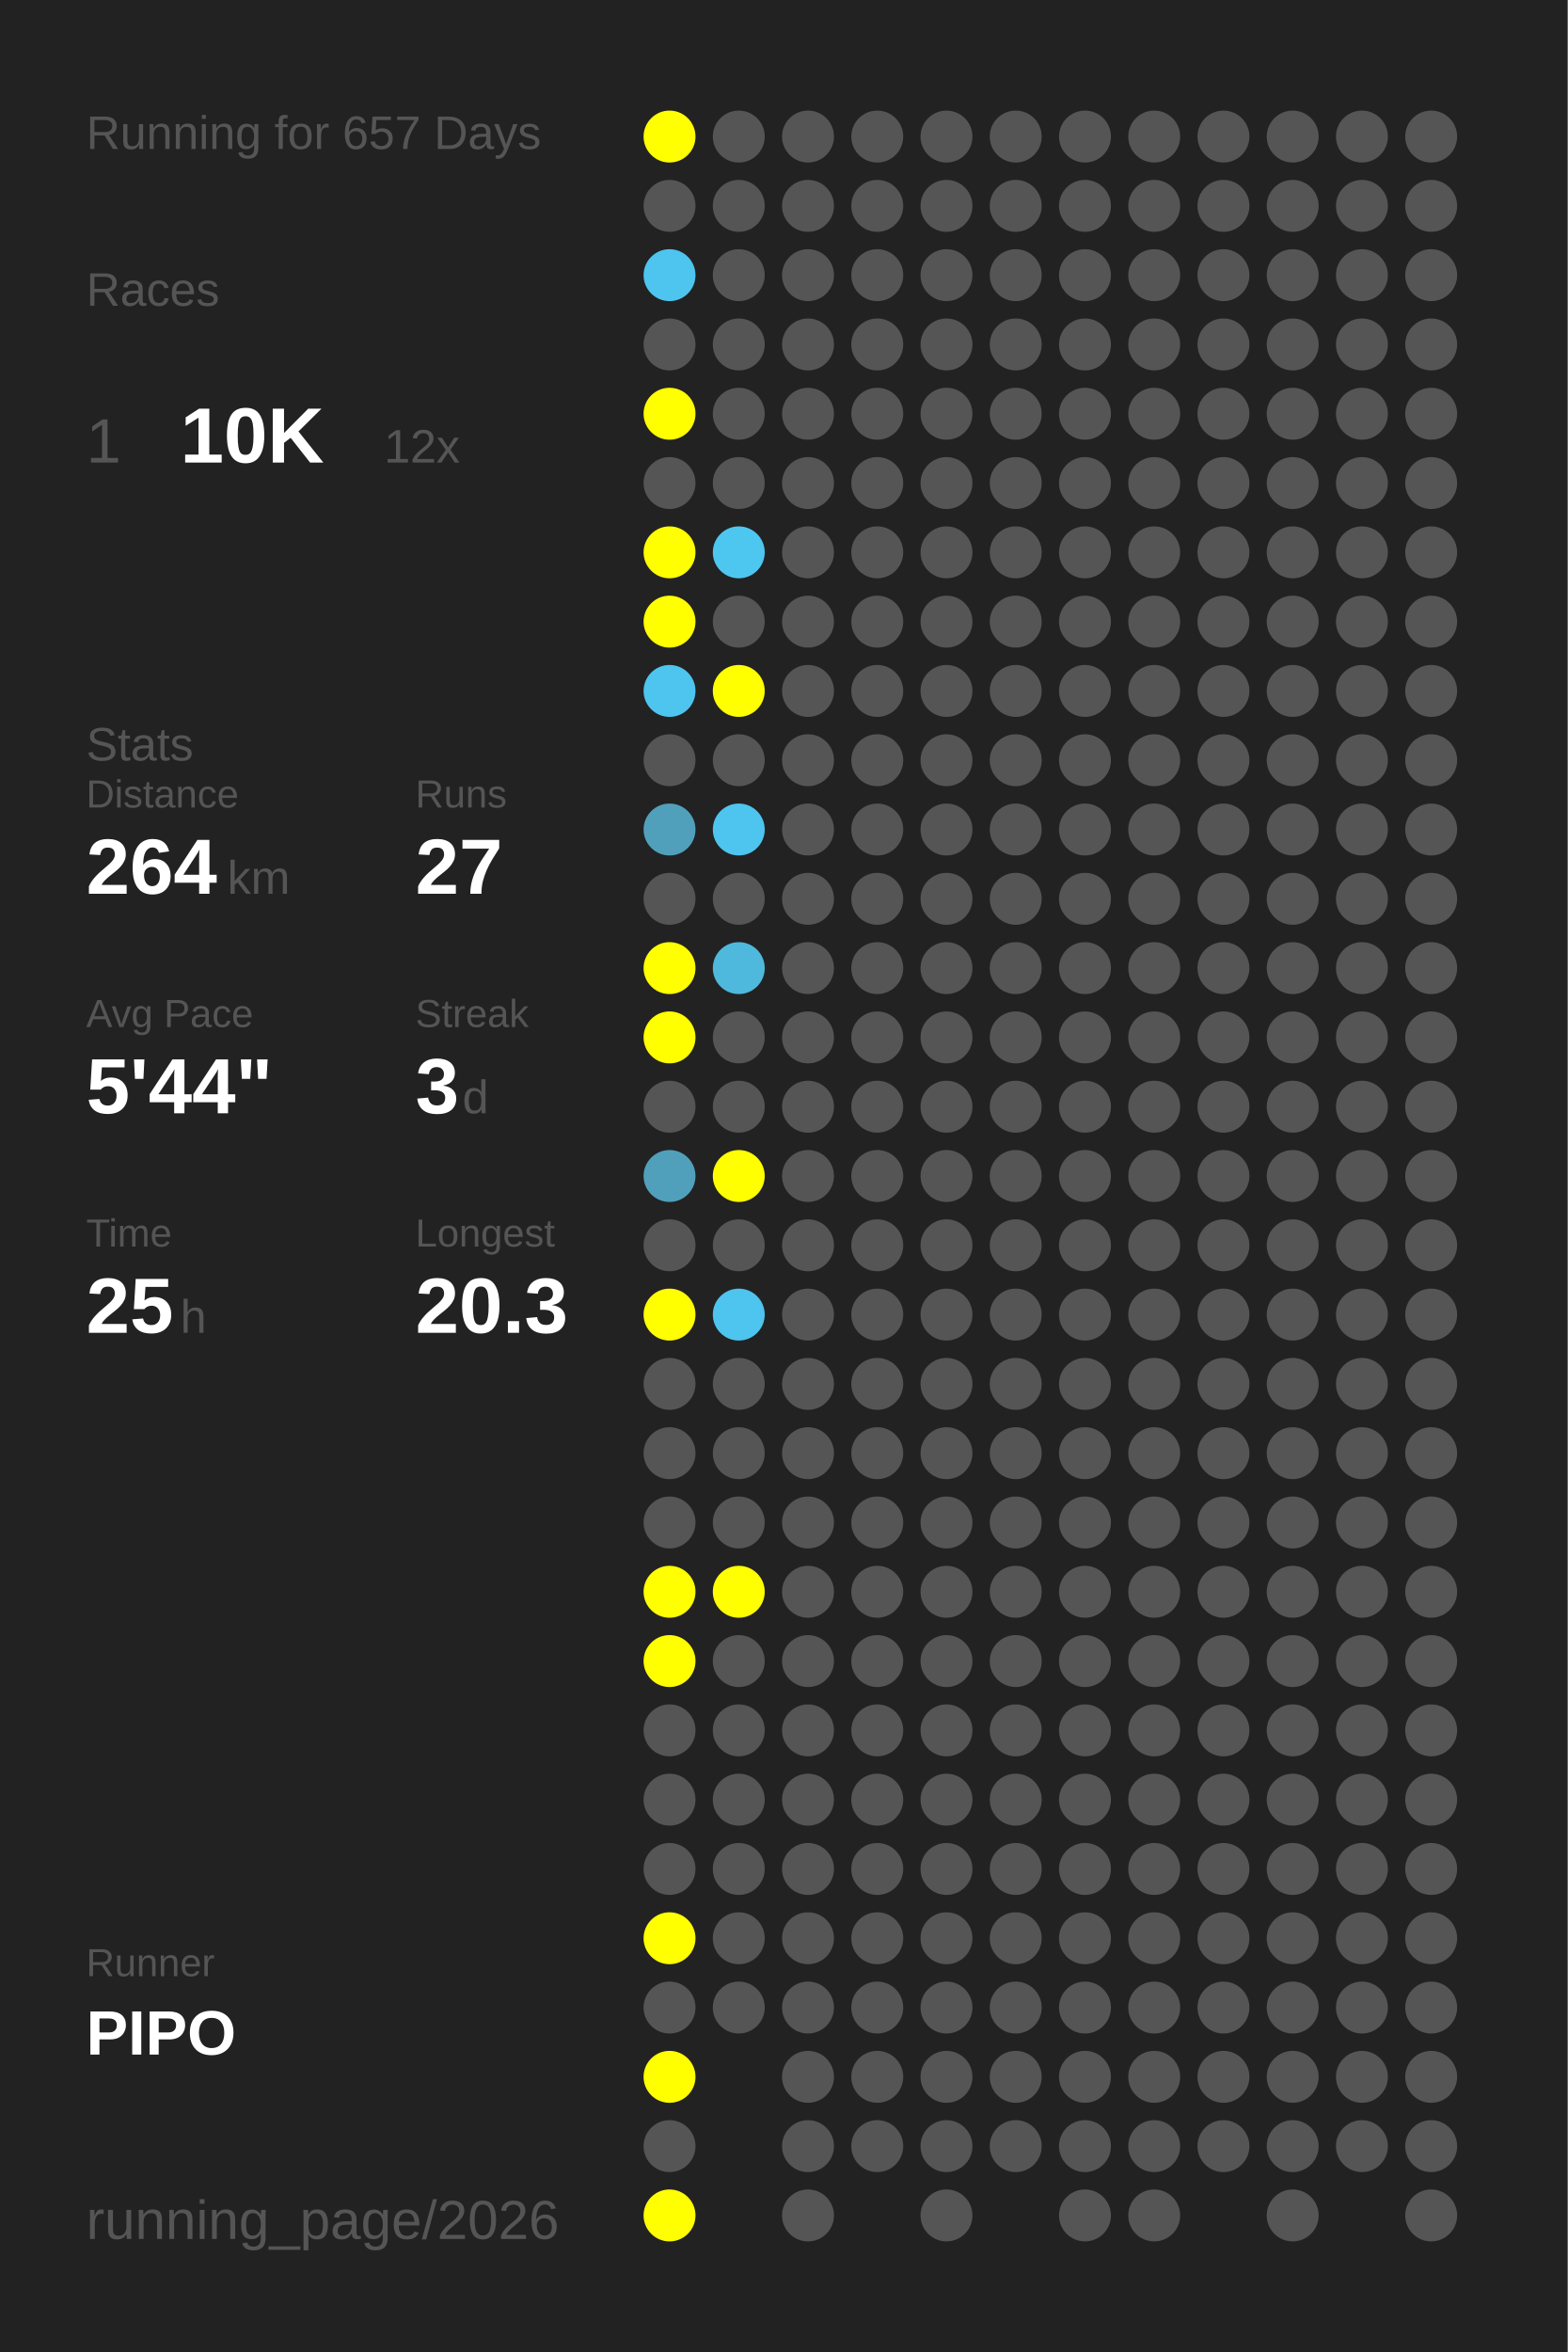
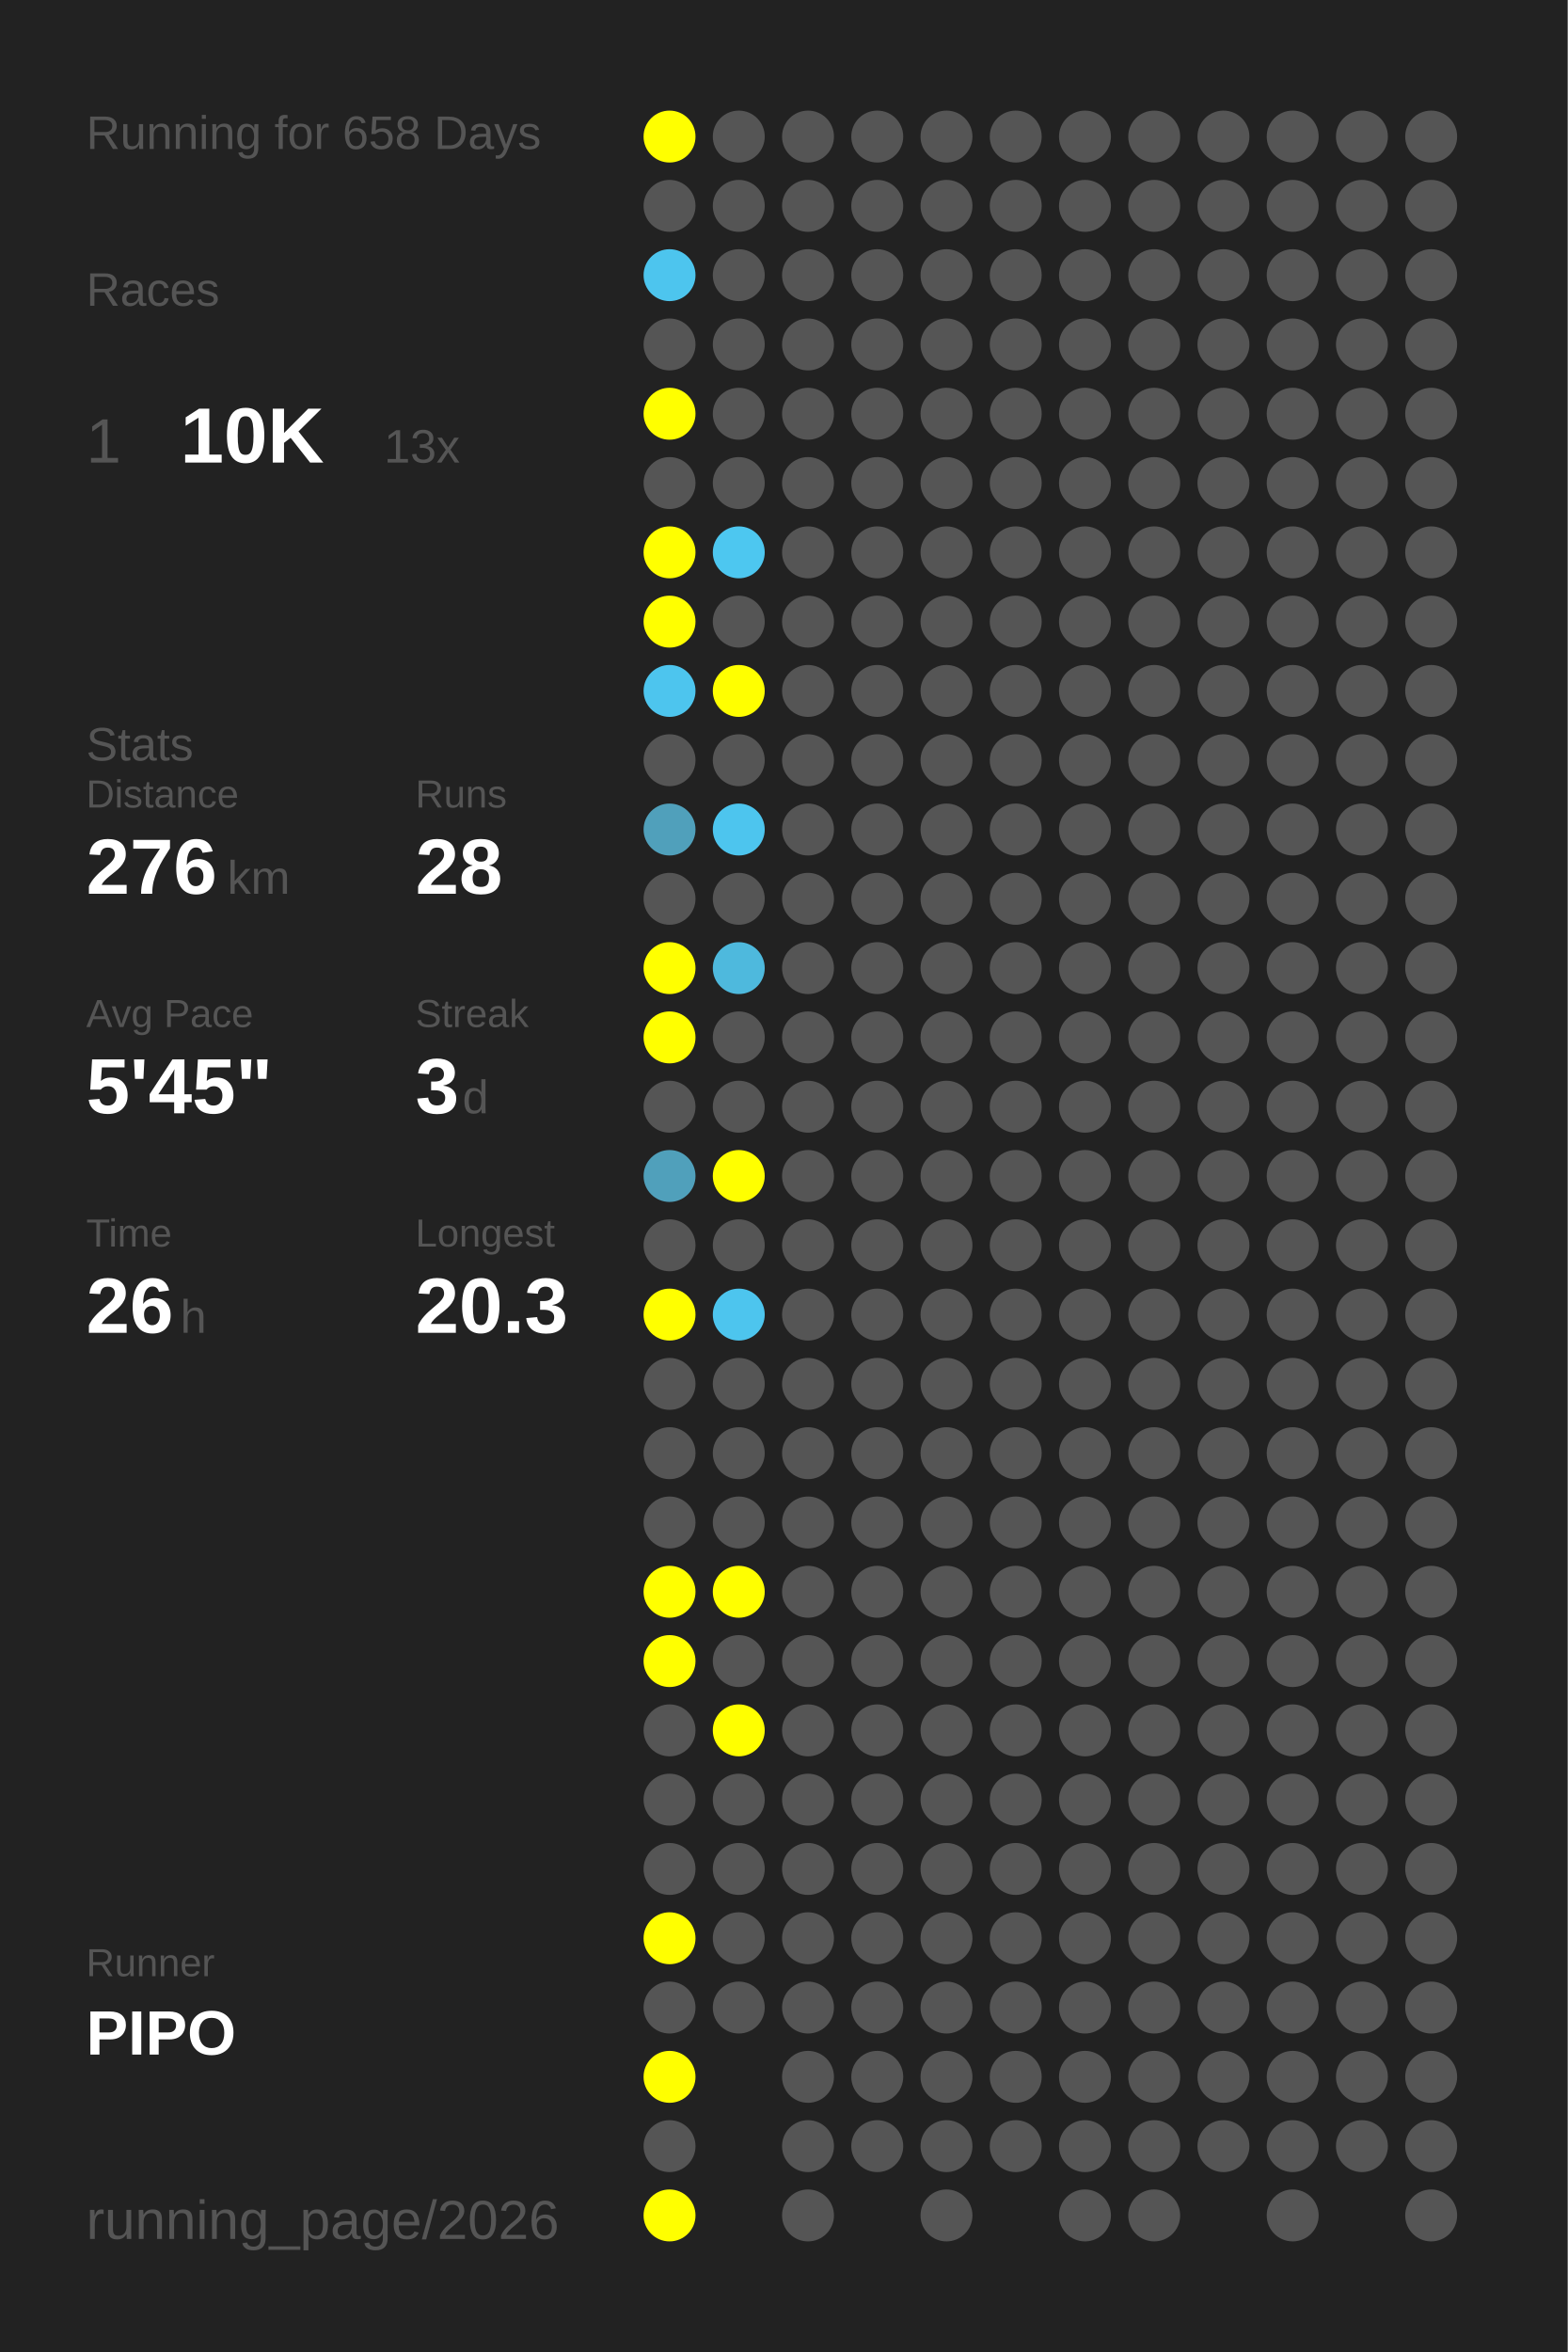
<svg xmlns="http://www.w3.org/2000/svg" baseProfile="full" height="300mm" version="1.1" viewBox="0,0,200,300" width="200mm">
  <defs />
  <rect fill="#222222" height="300" width="200" x="0" y="0" />
-   <text fill="#555555" style="font-size:6px; font-family:Arial;" x="11" y="19">Running for 657 Days</text>
+   <text fill="#555555" style="font-size:6px; font-family:Arial;" x="11" y="19">Running for 658 Days</text>
  <text fill="#555555" style="font-size:6px; font-family:Arial;" x="11" y="39">Races</text>
  <text fill="#555555" style="font-size:8px; font-family:Arial;" x="11" y="59">1</text>
  <text fill="#FFFFFF" style="font-size:10px; font-family:Arial; font-weight:bold;" x="23" y="59">10K</text>
-   <text fill="#555555" style="font-size:6px; font-family:Arial;" x="49" y="59">12x</text>
+   <text fill="#555555" style="font-size:6px; font-family:Arial;" x="49" y="59">13x</text>
  <text fill="#555555" style="font-size:6px; font-family:Arial;" x="11" y="97">Stats</text>
  <text fill="#555555" style="font-size:5px; font-family:Arial;" x="11" y="103">Distance</text>
-   <text fill="#FFFFFF" style="font-size:10px; font-family:Arial; font-weight:bold;" x="11" y="114">264</text>
+   <text fill="#FFFFFF" style="font-size:10px; font-family:Arial; font-weight:bold;" x="11" y="114">276</text>
  <text fill="#555555" style="font-size:6px; font-family:Arial;" x="29" y="114">km</text>
  <text fill="#555555" style="font-size:5px; font-family:Arial;" x="53" y="103">Runs</text>
-   <text fill="#FFFFFF" style="font-size:10px; font-family:Arial; font-weight:bold;" x="53" y="114">27</text>
+   <text fill="#FFFFFF" style="font-size:10px; font-family:Arial; font-weight:bold;" x="53" y="114">28</text>
  <text fill="#555555" style="font-size:5px; font-family:Arial;" x="11" y="131">Avg Pace</text>
-   <text fill="#FFFFFF" style="font-size:10px; font-family:Arial; font-weight:bold;" x="11" y="142">5'44"</text>
+   <text fill="#FFFFFF" style="font-size:10px; font-family:Arial; font-weight:bold;" x="11" y="142">5'45"</text>
  <text fill="#555555" style="font-size:5px; font-family:Arial;" x="53" y="131">Streak</text>
  <text fill="#FFFFFF" style="font-size:10px; font-family:Arial; font-weight:bold;" x="53" y="142">3</text>
  <text fill="#555555" style="font-size:6px; font-family:Arial;" x="59" y="142">d</text>
  <text fill="#555555" style="font-size:5px; font-family:Arial;" x="11" y="159">Time</text>
-   <text fill="#FFFFFF" style="font-size:10px; font-family:Arial; font-weight:bold;" x="11" y="170">25</text>
+   <text fill="#FFFFFF" style="font-size:10px; font-family:Arial; font-weight:bold;" x="11" y="170">26</text>
  <text fill="#555555" style="font-size:6px; font-family:Arial;" x="23" y="170">h</text>
  <text fill="#555555" style="font-size:5px; font-family:Arial;" x="53" y="159">Longest</text>
  <text fill="#FFFFFF" style="font-size:10px; font-family:Arial; font-weight:bold;" x="53" y="170">20.3</text>
  <text fill="#555555" style="font-size:5px; font-family:Arial;" x="11" y="252.065">Runner</text>
  <text fill="#FFFFFF" style="font-size:8px; font-family:Arial; font-weight:bold;" x="11" y="262.065">PIPO</text>
  <text fill="#555555" style="font-size:7px; font-family:Arial;" x="11" y="285.581">running_page/2026</text>
  <circle cx="85.417" cy="17.419" fill="#FFFF00" r="3.312" />
  <circle cx="85.417" cy="26.258" fill="#555555" r="3.312" />
  <circle cx="85.417" cy="35.097" fill="#4dc5ee" r="3.312" />
  <circle cx="85.417" cy="43.935" fill="#555555" r="3.312" />
  <circle cx="85.417" cy="52.774" fill="#FFFF00" r="3.312" />
  <circle cx="85.417" cy="61.613" fill="#555555" r="3.312" />
  <circle cx="85.417" cy="70.452" fill="#FFFF00" r="3.312" />
  <circle cx="85.417" cy="79.29" fill="#FFFF00" r="3.312" />
  <circle cx="85.417" cy="88.129" fill="#4dc5ee" r="3.312" />
  <circle cx="85.417" cy="96.968" fill="#555555" r="3.312" />
  <circle cx="85.417" cy="105.806" fill="#50a0bb" r="3.312" />
  <circle cx="85.417" cy="114.645" fill="#555555" r="3.312" />
  <circle cx="85.417" cy="123.484" fill="#FFFF00" r="3.312" />
  <circle cx="85.417" cy="132.323" fill="#FFFF00" r="3.312" />
  <circle cx="85.417" cy="141.161" fill="#555555" r="3.312" />
  <circle cx="85.417" cy="150" fill="#50a0bb" r="3.312" />
  <circle cx="85.417" cy="158.839" fill="#555555" r="3.312" />
  <circle cx="85.417" cy="167.677" fill="#FFFF00" r="3.312" />
  <circle cx="85.417" cy="176.516" fill="#555555" r="3.312" />
  <circle cx="85.417" cy="185.355" fill="#555555" r="3.312" />
  <circle cx="85.417" cy="194.194" fill="#555555" r="3.312" />
  <circle cx="85.417" cy="203.032" fill="#FFFF00" r="3.312" />
  <circle cx="85.417" cy="211.871" fill="#FFFF00" r="3.312" />
  <circle cx="85.417" cy="220.71" fill="#555555" r="3.312" />
  <circle cx="85.417" cy="229.548" fill="#555555" r="3.312" />
  <circle cx="85.417" cy="238.387" fill="#555555" r="3.312" />
  <circle cx="85.417" cy="247.226" fill="#FFFF00" r="3.312" />
  <circle cx="85.417" cy="256.065" fill="#555555" r="3.312" />
  <circle cx="85.417" cy="264.903" fill="#FFFF00" r="3.312" />
  <circle cx="85.417" cy="273.742" fill="#555555" r="3.312" />
  <circle cx="85.417" cy="282.581" fill="#FFFF00" r="3.312" />
  <circle cx="94.25" cy="17.419" fill="#555555" r="3.312" />
  <circle cx="94.25" cy="26.258" fill="#555555" r="3.312" />
  <circle cx="94.25" cy="35.097" fill="#555555" r="3.312" />
  <circle cx="94.25" cy="43.935" fill="#555555" r="3.312" />
  <circle cx="94.25" cy="52.774" fill="#555555" r="3.312" />
  <circle cx="94.25" cy="61.613" fill="#555555" r="3.312" />
  <circle cx="94.25" cy="70.452" fill="#4dc7f0" r="3.312" />
  <circle cx="94.25" cy="79.29" fill="#555555" r="3.312" />
  <circle cx="94.25" cy="88.129" fill="#FFFF00" r="3.312" />
  <circle cx="94.25" cy="96.968" fill="#555555" r="3.312" />
  <circle cx="94.25" cy="105.806" fill="#4dc5ee" r="3.312" />
  <circle cx="94.25" cy="114.645" fill="#555555" r="3.312" />
  <circle cx="94.25" cy="123.484" fill="#4eb9dd" r="3.312" />
  <circle cx="94.25" cy="132.323" fill="#555555" r="3.312" />
  <circle cx="94.25" cy="141.161" fill="#555555" r="3.312" />
  <circle cx="94.25" cy="150" fill="#FFFF00" r="3.312" />
  <circle cx="94.25" cy="158.839" fill="#555555" r="3.312" />
  <circle cx="94.25" cy="167.677" fill="#4dc5ee" r="3.312" />
  <circle cx="94.25" cy="176.516" fill="#555555" r="3.312" />
  <circle cx="94.25" cy="185.355" fill="#555555" r="3.312" />
  <circle cx="94.25" cy="194.194" fill="#555555" r="3.312" />
  <circle cx="94.25" cy="203.032" fill="#FFFF00" r="3.312" />
  <circle cx="94.25" cy="211.871" fill="#555555" r="3.312" />
-   <circle cx="94.25" cy="220.71" fill="#555555" r="3.312" />
+   <circle cx="94.25" cy="220.71" fill="#FFFF00" r="3.312" />
  <circle cx="94.25" cy="229.548" fill="#555555" r="3.312" />
  <circle cx="94.25" cy="238.387" fill="#555555" r="3.312" />
  <circle cx="94.25" cy="247.226" fill="#555555" r="3.312" />
  <circle cx="94.25" cy="256.065" fill="#555555" r="3.312" />
  <circle cx="103.083" cy="17.419" fill="#555555" r="3.312" />
  <circle cx="103.083" cy="26.258" fill="#555555" r="3.312" />
  <circle cx="103.083" cy="35.097" fill="#555555" r="3.312" />
  <circle cx="103.083" cy="43.935" fill="#555555" r="3.312" />
  <circle cx="103.083" cy="52.774" fill="#555555" r="3.312" />
  <circle cx="103.083" cy="61.613" fill="#555555" r="3.312" />
  <circle cx="103.083" cy="70.452" fill="#555555" r="3.312" />
  <circle cx="103.083" cy="79.29" fill="#555555" r="3.312" />
  <circle cx="103.083" cy="88.129" fill="#555555" r="3.312" />
  <circle cx="103.083" cy="96.968" fill="#555555" r="3.312" />
  <circle cx="103.083" cy="105.806" fill="#555555" r="3.312" />
  <circle cx="103.083" cy="114.645" fill="#555555" r="3.312" />
  <circle cx="103.083" cy="123.484" fill="#555555" r="3.312" />
  <circle cx="103.083" cy="132.323" fill="#555555" r="3.312" />
  <circle cx="103.083" cy="141.161" fill="#555555" r="3.312" />
  <circle cx="103.083" cy="150" fill="#555555" r="3.312" />
  <circle cx="103.083" cy="158.839" fill="#555555" r="3.312" />
  <circle cx="103.083" cy="167.677" fill="#555555" r="3.312" />
  <circle cx="103.083" cy="176.516" fill="#555555" r="3.312" />
  <circle cx="103.083" cy="185.355" fill="#555555" r="3.312" />
  <circle cx="103.083" cy="194.194" fill="#555555" r="3.312" />
  <circle cx="103.083" cy="203.032" fill="#555555" r="3.312" />
  <circle cx="103.083" cy="211.871" fill="#555555" r="3.312" />
  <circle cx="103.083" cy="220.71" fill="#555555" r="3.312" />
  <circle cx="103.083" cy="229.548" fill="#555555" r="3.312" />
  <circle cx="103.083" cy="238.387" fill="#555555" r="3.312" />
  <circle cx="103.083" cy="247.226" fill="#555555" r="3.312" />
  <circle cx="103.083" cy="256.065" fill="#555555" r="3.312" />
  <circle cx="103.083" cy="264.903" fill="#555555" r="3.312" />
  <circle cx="103.083" cy="273.742" fill="#555555" r="3.312" />
  <circle cx="103.083" cy="282.581" fill="#555555" r="3.312" />
  <circle cx="111.917" cy="17.419" fill="#555555" r="3.312" />
  <circle cx="111.917" cy="26.258" fill="#555555" r="3.312" />
  <circle cx="111.917" cy="35.097" fill="#555555" r="3.312" />
  <circle cx="111.917" cy="43.935" fill="#555555" r="3.312" />
  <circle cx="111.917" cy="52.774" fill="#555555" r="3.312" />
  <circle cx="111.917" cy="61.613" fill="#555555" r="3.312" />
  <circle cx="111.917" cy="70.452" fill="#555555" r="3.312" />
  <circle cx="111.917" cy="79.29" fill="#555555" r="3.312" />
  <circle cx="111.917" cy="88.129" fill="#555555" r="3.312" />
  <circle cx="111.917" cy="96.968" fill="#555555" r="3.312" />
  <circle cx="111.917" cy="105.806" fill="#555555" r="3.312" />
  <circle cx="111.917" cy="114.645" fill="#555555" r="3.312" />
  <circle cx="111.917" cy="123.484" fill="#555555" r="3.312" />
  <circle cx="111.917" cy="132.323" fill="#555555" r="3.312" />
  <circle cx="111.917" cy="141.161" fill="#555555" r="3.312" />
  <circle cx="111.917" cy="150" fill="#555555" r="3.312" />
  <circle cx="111.917" cy="158.839" fill="#555555" r="3.312" />
  <circle cx="111.917" cy="167.677" fill="#555555" r="3.312" />
  <circle cx="111.917" cy="176.516" fill="#555555" r="3.312" />
  <circle cx="111.917" cy="185.355" fill="#555555" r="3.312" />
  <circle cx="111.917" cy="194.194" fill="#555555" r="3.312" />
  <circle cx="111.917" cy="203.032" fill="#555555" r="3.312" />
  <circle cx="111.917" cy="211.871" fill="#555555" r="3.312" />
  <circle cx="111.917" cy="220.71" fill="#555555" r="3.312" />
  <circle cx="111.917" cy="229.548" fill="#555555" r="3.312" />
  <circle cx="111.917" cy="238.387" fill="#555555" r="3.312" />
  <circle cx="111.917" cy="247.226" fill="#555555" r="3.312" />
  <circle cx="111.917" cy="256.065" fill="#555555" r="3.312" />
  <circle cx="111.917" cy="264.903" fill="#555555" r="3.312" />
  <circle cx="111.917" cy="273.742" fill="#555555" r="3.312" />
  <circle cx="120.75" cy="17.419" fill="#555555" r="3.312" />
  <circle cx="120.75" cy="26.258" fill="#555555" r="3.312" />
  <circle cx="120.75" cy="35.097" fill="#555555" r="3.312" />
  <circle cx="120.75" cy="43.935" fill="#555555" r="3.312" />
  <circle cx="120.75" cy="52.774" fill="#555555" r="3.312" />
  <circle cx="120.75" cy="61.613" fill="#555555" r="3.312" />
  <circle cx="120.75" cy="70.452" fill="#555555" r="3.312" />
  <circle cx="120.75" cy="79.29" fill="#555555" r="3.312" />
  <circle cx="120.75" cy="88.129" fill="#555555" r="3.312" />
  <circle cx="120.75" cy="96.968" fill="#555555" r="3.312" />
  <circle cx="120.75" cy="105.806" fill="#555555" r="3.312" />
  <circle cx="120.75" cy="114.645" fill="#555555" r="3.312" />
  <circle cx="120.75" cy="123.484" fill="#555555" r="3.312" />
  <circle cx="120.75" cy="132.323" fill="#555555" r="3.312" />
  <circle cx="120.75" cy="141.161" fill="#555555" r="3.312" />
  <circle cx="120.75" cy="150" fill="#555555" r="3.312" />
  <circle cx="120.75" cy="158.839" fill="#555555" r="3.312" />
  <circle cx="120.75" cy="167.677" fill="#555555" r="3.312" />
  <circle cx="120.75" cy="176.516" fill="#555555" r="3.312" />
  <circle cx="120.75" cy="185.355" fill="#555555" r="3.312" />
  <circle cx="120.75" cy="194.194" fill="#555555" r="3.312" />
  <circle cx="120.75" cy="203.032" fill="#555555" r="3.312" />
  <circle cx="120.75" cy="211.871" fill="#555555" r="3.312" />
  <circle cx="120.75" cy="220.71" fill="#555555" r="3.312" />
  <circle cx="120.75" cy="229.548" fill="#555555" r="3.312" />
  <circle cx="120.75" cy="238.387" fill="#555555" r="3.312" />
  <circle cx="120.75" cy="247.226" fill="#555555" r="3.312" />
  <circle cx="120.75" cy="256.065" fill="#555555" r="3.312" />
  <circle cx="120.75" cy="264.903" fill="#555555" r="3.312" />
  <circle cx="120.75" cy="273.742" fill="#555555" r="3.312" />
  <circle cx="120.75" cy="282.581" fill="#555555" r="3.312" />
  <circle cx="129.583" cy="17.419" fill="#555555" r="3.312" />
  <circle cx="129.583" cy="26.258" fill="#555555" r="3.312" />
  <circle cx="129.583" cy="35.097" fill="#555555" r="3.312" />
  <circle cx="129.583" cy="43.935" fill="#555555" r="3.312" />
  <circle cx="129.583" cy="52.774" fill="#555555" r="3.312" />
  <circle cx="129.583" cy="61.613" fill="#555555" r="3.312" />
  <circle cx="129.583" cy="70.452" fill="#555555" r="3.312" />
  <circle cx="129.583" cy="79.29" fill="#555555" r="3.312" />
  <circle cx="129.583" cy="88.129" fill="#555555" r="3.312" />
  <circle cx="129.583" cy="96.968" fill="#555555" r="3.312" />
  <circle cx="129.583" cy="105.806" fill="#555555" r="3.312" />
  <circle cx="129.583" cy="114.645" fill="#555555" r="3.312" />
  <circle cx="129.583" cy="123.484" fill="#555555" r="3.312" />
  <circle cx="129.583" cy="132.323" fill="#555555" r="3.312" />
  <circle cx="129.583" cy="141.161" fill="#555555" r="3.312" />
  <circle cx="129.583" cy="150" fill="#555555" r="3.312" />
  <circle cx="129.583" cy="158.839" fill="#555555" r="3.312" />
  <circle cx="129.583" cy="167.677" fill="#555555" r="3.312" />
  <circle cx="129.583" cy="176.516" fill="#555555" r="3.312" />
  <circle cx="129.583" cy="185.355" fill="#555555" r="3.312" />
  <circle cx="129.583" cy="194.194" fill="#555555" r="3.312" />
  <circle cx="129.583" cy="203.032" fill="#555555" r="3.312" />
  <circle cx="129.583" cy="211.871" fill="#555555" r="3.312" />
  <circle cx="129.583" cy="220.71" fill="#555555" r="3.312" />
  <circle cx="129.583" cy="229.548" fill="#555555" r="3.312" />
  <circle cx="129.583" cy="238.387" fill="#555555" r="3.312" />
  <circle cx="129.583" cy="247.226" fill="#555555" r="3.312" />
  <circle cx="129.583" cy="256.065" fill="#555555" r="3.312" />
  <circle cx="129.583" cy="264.903" fill="#555555" r="3.312" />
  <circle cx="129.583" cy="273.742" fill="#555555" r="3.312" />
  <circle cx="138.417" cy="17.419" fill="#555555" r="3.312" />
  <circle cx="138.417" cy="26.258" fill="#555555" r="3.312" />
  <circle cx="138.417" cy="35.097" fill="#555555" r="3.312" />
  <circle cx="138.417" cy="43.935" fill="#555555" r="3.312" />
  <circle cx="138.417" cy="52.774" fill="#555555" r="3.312" />
  <circle cx="138.417" cy="61.613" fill="#555555" r="3.312" />
  <circle cx="138.417" cy="70.452" fill="#555555" r="3.312" />
  <circle cx="138.417" cy="79.29" fill="#555555" r="3.312" />
  <circle cx="138.417" cy="88.129" fill="#555555" r="3.312" />
  <circle cx="138.417" cy="96.968" fill="#555555" r="3.312" />
  <circle cx="138.417" cy="105.806" fill="#555555" r="3.312" />
  <circle cx="138.417" cy="114.645" fill="#555555" r="3.312" />
  <circle cx="138.417" cy="123.484" fill="#555555" r="3.312" />
  <circle cx="138.417" cy="132.323" fill="#555555" r="3.312" />
  <circle cx="138.417" cy="141.161" fill="#555555" r="3.312" />
  <circle cx="138.417" cy="150" fill="#555555" r="3.312" />
  <circle cx="138.417" cy="158.839" fill="#555555" r="3.312" />
  <circle cx="138.417" cy="167.677" fill="#555555" r="3.312" />
  <circle cx="138.417" cy="176.516" fill="#555555" r="3.312" />
  <circle cx="138.417" cy="185.355" fill="#555555" r="3.312" />
  <circle cx="138.417" cy="194.194" fill="#555555" r="3.312" />
  <circle cx="138.417" cy="203.032" fill="#555555" r="3.312" />
  <circle cx="138.417" cy="211.871" fill="#555555" r="3.312" />
  <circle cx="138.417" cy="220.71" fill="#555555" r="3.312" />
  <circle cx="138.417" cy="229.548" fill="#555555" r="3.312" />
  <circle cx="138.417" cy="238.387" fill="#555555" r="3.312" />
  <circle cx="138.417" cy="247.226" fill="#555555" r="3.312" />
  <circle cx="138.417" cy="256.065" fill="#555555" r="3.312" />
  <circle cx="138.417" cy="264.903" fill="#555555" r="3.312" />
  <circle cx="138.417" cy="273.742" fill="#555555" r="3.312" />
  <circle cx="138.417" cy="282.581" fill="#555555" r="3.312" />
  <circle cx="147.25" cy="17.419" fill="#555555" r="3.312" />
  <circle cx="147.25" cy="26.258" fill="#555555" r="3.312" />
  <circle cx="147.25" cy="35.097" fill="#555555" r="3.312" />
  <circle cx="147.25" cy="43.935" fill="#555555" r="3.312" />
  <circle cx="147.25" cy="52.774" fill="#555555" r="3.312" />
  <circle cx="147.25" cy="61.613" fill="#555555" r="3.312" />
  <circle cx="147.25" cy="70.452" fill="#555555" r="3.312" />
  <circle cx="147.25" cy="79.29" fill="#555555" r="3.312" />
  <circle cx="147.25" cy="88.129" fill="#555555" r="3.312" />
  <circle cx="147.25" cy="96.968" fill="#555555" r="3.312" />
  <circle cx="147.25" cy="105.806" fill="#555555" r="3.312" />
  <circle cx="147.25" cy="114.645" fill="#555555" r="3.312" />
  <circle cx="147.25" cy="123.484" fill="#555555" r="3.312" />
  <circle cx="147.25" cy="132.323" fill="#555555" r="3.312" />
  <circle cx="147.25" cy="141.161" fill="#555555" r="3.312" />
  <circle cx="147.25" cy="150" fill="#555555" r="3.312" />
  <circle cx="147.25" cy="158.839" fill="#555555" r="3.312" />
  <circle cx="147.25" cy="167.677" fill="#555555" r="3.312" />
  <circle cx="147.25" cy="176.516" fill="#555555" r="3.312" />
  <circle cx="147.25" cy="185.355" fill="#555555" r="3.312" />
  <circle cx="147.25" cy="194.194" fill="#555555" r="3.312" />
  <circle cx="147.25" cy="203.032" fill="#555555" r="3.312" />
  <circle cx="147.25" cy="211.871" fill="#555555" r="3.312" />
  <circle cx="147.25" cy="220.71" fill="#555555" r="3.312" />
  <circle cx="147.25" cy="229.548" fill="#555555" r="3.312" />
  <circle cx="147.25" cy="238.387" fill="#555555" r="3.312" />
  <circle cx="147.25" cy="247.226" fill="#555555" r="3.312" />
  <circle cx="147.25" cy="256.065" fill="#555555" r="3.312" />
  <circle cx="147.25" cy="264.903" fill="#555555" r="3.312" />
  <circle cx="147.25" cy="273.742" fill="#555555" r="3.312" />
  <circle cx="147.25" cy="282.581" fill="#555555" r="3.312" />
  <circle cx="156.083" cy="17.419" fill="#555555" r="3.312" />
  <circle cx="156.083" cy="26.258" fill="#555555" r="3.312" />
  <circle cx="156.083" cy="35.097" fill="#555555" r="3.312" />
  <circle cx="156.083" cy="43.935" fill="#555555" r="3.312" />
  <circle cx="156.083" cy="52.774" fill="#555555" r="3.312" />
  <circle cx="156.083" cy="61.613" fill="#555555" r="3.312" />
  <circle cx="156.083" cy="70.452" fill="#555555" r="3.312" />
  <circle cx="156.083" cy="79.29" fill="#555555" r="3.312" />
  <circle cx="156.083" cy="88.129" fill="#555555" r="3.312" />
  <circle cx="156.083" cy="96.968" fill="#555555" r="3.312" />
  <circle cx="156.083" cy="105.806" fill="#555555" r="3.312" />
  <circle cx="156.083" cy="114.645" fill="#555555" r="3.312" />
  <circle cx="156.083" cy="123.484" fill="#555555" r="3.312" />
  <circle cx="156.083" cy="132.323" fill="#555555" r="3.312" />
  <circle cx="156.083" cy="141.161" fill="#555555" r="3.312" />
  <circle cx="156.083" cy="150" fill="#555555" r="3.312" />
  <circle cx="156.083" cy="158.839" fill="#555555" r="3.312" />
  <circle cx="156.083" cy="167.677" fill="#555555" r="3.312" />
  <circle cx="156.083" cy="176.516" fill="#555555" r="3.312" />
  <circle cx="156.083" cy="185.355" fill="#555555" r="3.312" />
  <circle cx="156.083" cy="194.194" fill="#555555" r="3.312" />
  <circle cx="156.083" cy="203.032" fill="#555555" r="3.312" />
  <circle cx="156.083" cy="211.871" fill="#555555" r="3.312" />
  <circle cx="156.083" cy="220.71" fill="#555555" r="3.312" />
  <circle cx="156.083" cy="229.548" fill="#555555" r="3.312" />
  <circle cx="156.083" cy="238.387" fill="#555555" r="3.312" />
  <circle cx="156.083" cy="247.226" fill="#555555" r="3.312" />
  <circle cx="156.083" cy="256.065" fill="#555555" r="3.312" />
  <circle cx="156.083" cy="264.903" fill="#555555" r="3.312" />
  <circle cx="156.083" cy="273.742" fill="#555555" r="3.312" />
  <circle cx="164.917" cy="17.419" fill="#555555" r="3.312" />
  <circle cx="164.917" cy="26.258" fill="#555555" r="3.312" />
  <circle cx="164.917" cy="35.097" fill="#555555" r="3.312" />
  <circle cx="164.917" cy="43.935" fill="#555555" r="3.312" />
  <circle cx="164.917" cy="52.774" fill="#555555" r="3.312" />
  <circle cx="164.917" cy="61.613" fill="#555555" r="3.312" />
  <circle cx="164.917" cy="70.452" fill="#555555" r="3.312" />
  <circle cx="164.917" cy="79.29" fill="#555555" r="3.312" />
  <circle cx="164.917" cy="88.129" fill="#555555" r="3.312" />
  <circle cx="164.917" cy="96.968" fill="#555555" r="3.312" />
  <circle cx="164.917" cy="105.806" fill="#555555" r="3.312" />
  <circle cx="164.917" cy="114.645" fill="#555555" r="3.312" />
  <circle cx="164.917" cy="123.484" fill="#555555" r="3.312" />
  <circle cx="164.917" cy="132.323" fill="#555555" r="3.312" />
  <circle cx="164.917" cy="141.161" fill="#555555" r="3.312" />
  <circle cx="164.917" cy="150" fill="#555555" r="3.312" />
  <circle cx="164.917" cy="158.839" fill="#555555" r="3.312" />
  <circle cx="164.917" cy="167.677" fill="#555555" r="3.312" />
  <circle cx="164.917" cy="176.516" fill="#555555" r="3.312" />
  <circle cx="164.917" cy="185.355" fill="#555555" r="3.312" />
  <circle cx="164.917" cy="194.194" fill="#555555" r="3.312" />
  <circle cx="164.917" cy="203.032" fill="#555555" r="3.312" />
  <circle cx="164.917" cy="211.871" fill="#555555" r="3.312" />
  <circle cx="164.917" cy="220.71" fill="#555555" r="3.312" />
  <circle cx="164.917" cy="229.548" fill="#555555" r="3.312" />
  <circle cx="164.917" cy="238.387" fill="#555555" r="3.312" />
  <circle cx="164.917" cy="247.226" fill="#555555" r="3.312" />
  <circle cx="164.917" cy="256.065" fill="#555555" r="3.312" />
  <circle cx="164.917" cy="264.903" fill="#555555" r="3.312" />
  <circle cx="164.917" cy="273.742" fill="#555555" r="3.312" />
  <circle cx="164.917" cy="282.581" fill="#555555" r="3.312" />
  <circle cx="173.75" cy="17.419" fill="#555555" r="3.312" />
  <circle cx="173.75" cy="26.258" fill="#555555" r="3.312" />
  <circle cx="173.75" cy="35.097" fill="#555555" r="3.312" />
  <circle cx="173.75" cy="43.935" fill="#555555" r="3.312" />
  <circle cx="173.75" cy="52.774" fill="#555555" r="3.312" />
  <circle cx="173.75" cy="61.613" fill="#555555" r="3.312" />
  <circle cx="173.75" cy="70.452" fill="#555555" r="3.312" />
  <circle cx="173.75" cy="79.29" fill="#555555" r="3.312" />
  <circle cx="173.75" cy="88.129" fill="#555555" r="3.312" />
  <circle cx="173.75" cy="96.968" fill="#555555" r="3.312" />
  <circle cx="173.75" cy="105.806" fill="#555555" r="3.312" />
  <circle cx="173.75" cy="114.645" fill="#555555" r="3.312" />
  <circle cx="173.75" cy="123.484" fill="#555555" r="3.312" />
  <circle cx="173.75" cy="132.323" fill="#555555" r="3.312" />
  <circle cx="173.75" cy="141.161" fill="#555555" r="3.312" />
  <circle cx="173.75" cy="150" fill="#555555" r="3.312" />
  <circle cx="173.75" cy="158.839" fill="#555555" r="3.312" />
  <circle cx="173.75" cy="167.677" fill="#555555" r="3.312" />
  <circle cx="173.75" cy="176.516" fill="#555555" r="3.312" />
  <circle cx="173.75" cy="185.355" fill="#555555" r="3.312" />
  <circle cx="173.75" cy="194.194" fill="#555555" r="3.312" />
  <circle cx="173.75" cy="203.032" fill="#555555" r="3.312" />
  <circle cx="173.75" cy="211.871" fill="#555555" r="3.312" />
  <circle cx="173.75" cy="220.71" fill="#555555" r="3.312" />
  <circle cx="173.75" cy="229.548" fill="#555555" r="3.312" />
  <circle cx="173.75" cy="238.387" fill="#555555" r="3.312" />
  <circle cx="173.75" cy="247.226" fill="#555555" r="3.312" />
  <circle cx="173.75" cy="256.065" fill="#555555" r="3.312" />
  <circle cx="173.75" cy="264.903" fill="#555555" r="3.312" />
  <circle cx="173.75" cy="273.742" fill="#555555" r="3.312" />
  <circle cx="182.583" cy="17.419" fill="#555555" r="3.312" />
  <circle cx="182.583" cy="26.258" fill="#555555" r="3.312" />
  <circle cx="182.583" cy="35.097" fill="#555555" r="3.312" />
  <circle cx="182.583" cy="43.935" fill="#555555" r="3.312" />
  <circle cx="182.583" cy="52.774" fill="#555555" r="3.312" />
  <circle cx="182.583" cy="61.613" fill="#555555" r="3.312" />
  <circle cx="182.583" cy="70.452" fill="#555555" r="3.312" />
  <circle cx="182.583" cy="79.29" fill="#555555" r="3.312" />
  <circle cx="182.583" cy="88.129" fill="#555555" r="3.312" />
  <circle cx="182.583" cy="96.968" fill="#555555" r="3.312" />
  <circle cx="182.583" cy="105.806" fill="#555555" r="3.312" />
  <circle cx="182.583" cy="114.645" fill="#555555" r="3.312" />
  <circle cx="182.583" cy="123.484" fill="#555555" r="3.312" />
  <circle cx="182.583" cy="132.323" fill="#555555" r="3.312" />
  <circle cx="182.583" cy="141.161" fill="#555555" r="3.312" />
  <circle cx="182.583" cy="150" fill="#555555" r="3.312" />
  <circle cx="182.583" cy="158.839" fill="#555555" r="3.312" />
  <circle cx="182.583" cy="167.677" fill="#555555" r="3.312" />
  <circle cx="182.583" cy="176.516" fill="#555555" r="3.312" />
  <circle cx="182.583" cy="185.355" fill="#555555" r="3.312" />
  <circle cx="182.583" cy="194.194" fill="#555555" r="3.312" />
  <circle cx="182.583" cy="203.032" fill="#555555" r="3.312" />
  <circle cx="182.583" cy="211.871" fill="#555555" r="3.312" />
  <circle cx="182.583" cy="220.71" fill="#555555" r="3.312" />
  <circle cx="182.583" cy="229.548" fill="#555555" r="3.312" />
  <circle cx="182.583" cy="238.387" fill="#555555" r="3.312" />
  <circle cx="182.583" cy="247.226" fill="#555555" r="3.312" />
  <circle cx="182.583" cy="256.065" fill="#555555" r="3.312" />
  <circle cx="182.583" cy="264.903" fill="#555555" r="3.312" />
  <circle cx="182.583" cy="273.742" fill="#555555" r="3.312" />
  <circle cx="182.583" cy="282.581" fill="#555555" r="3.312" />
</svg>
